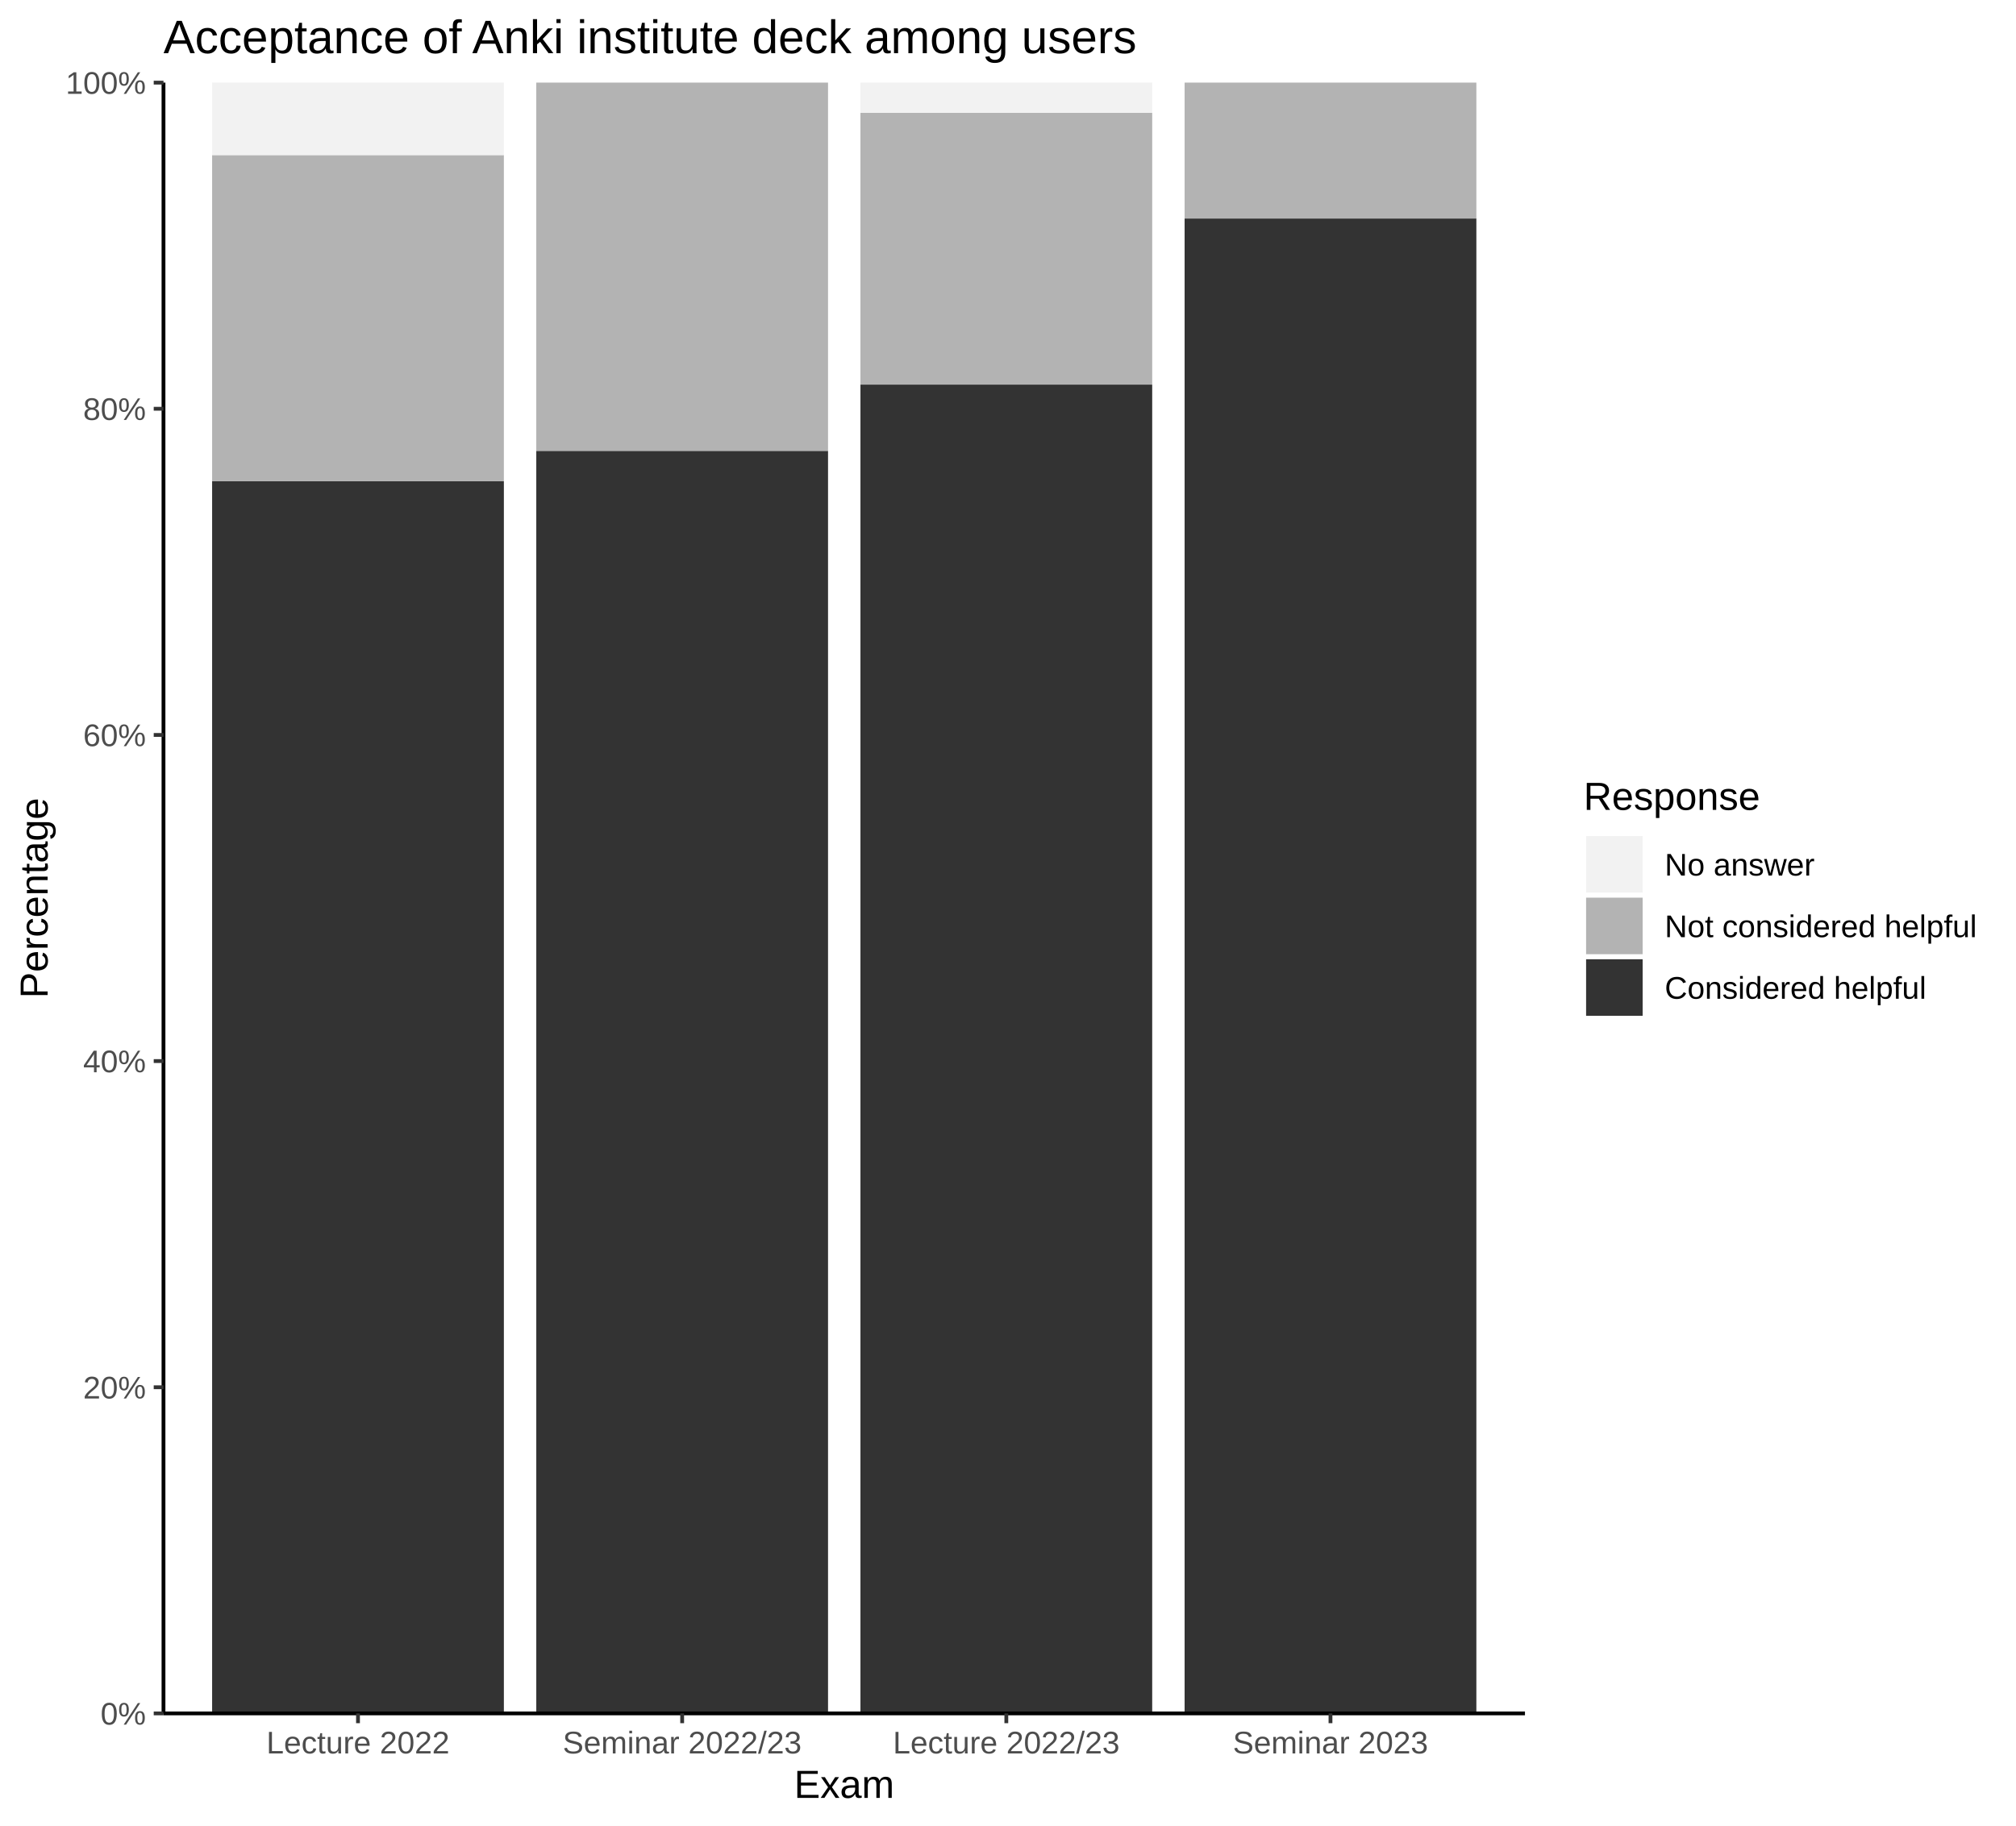
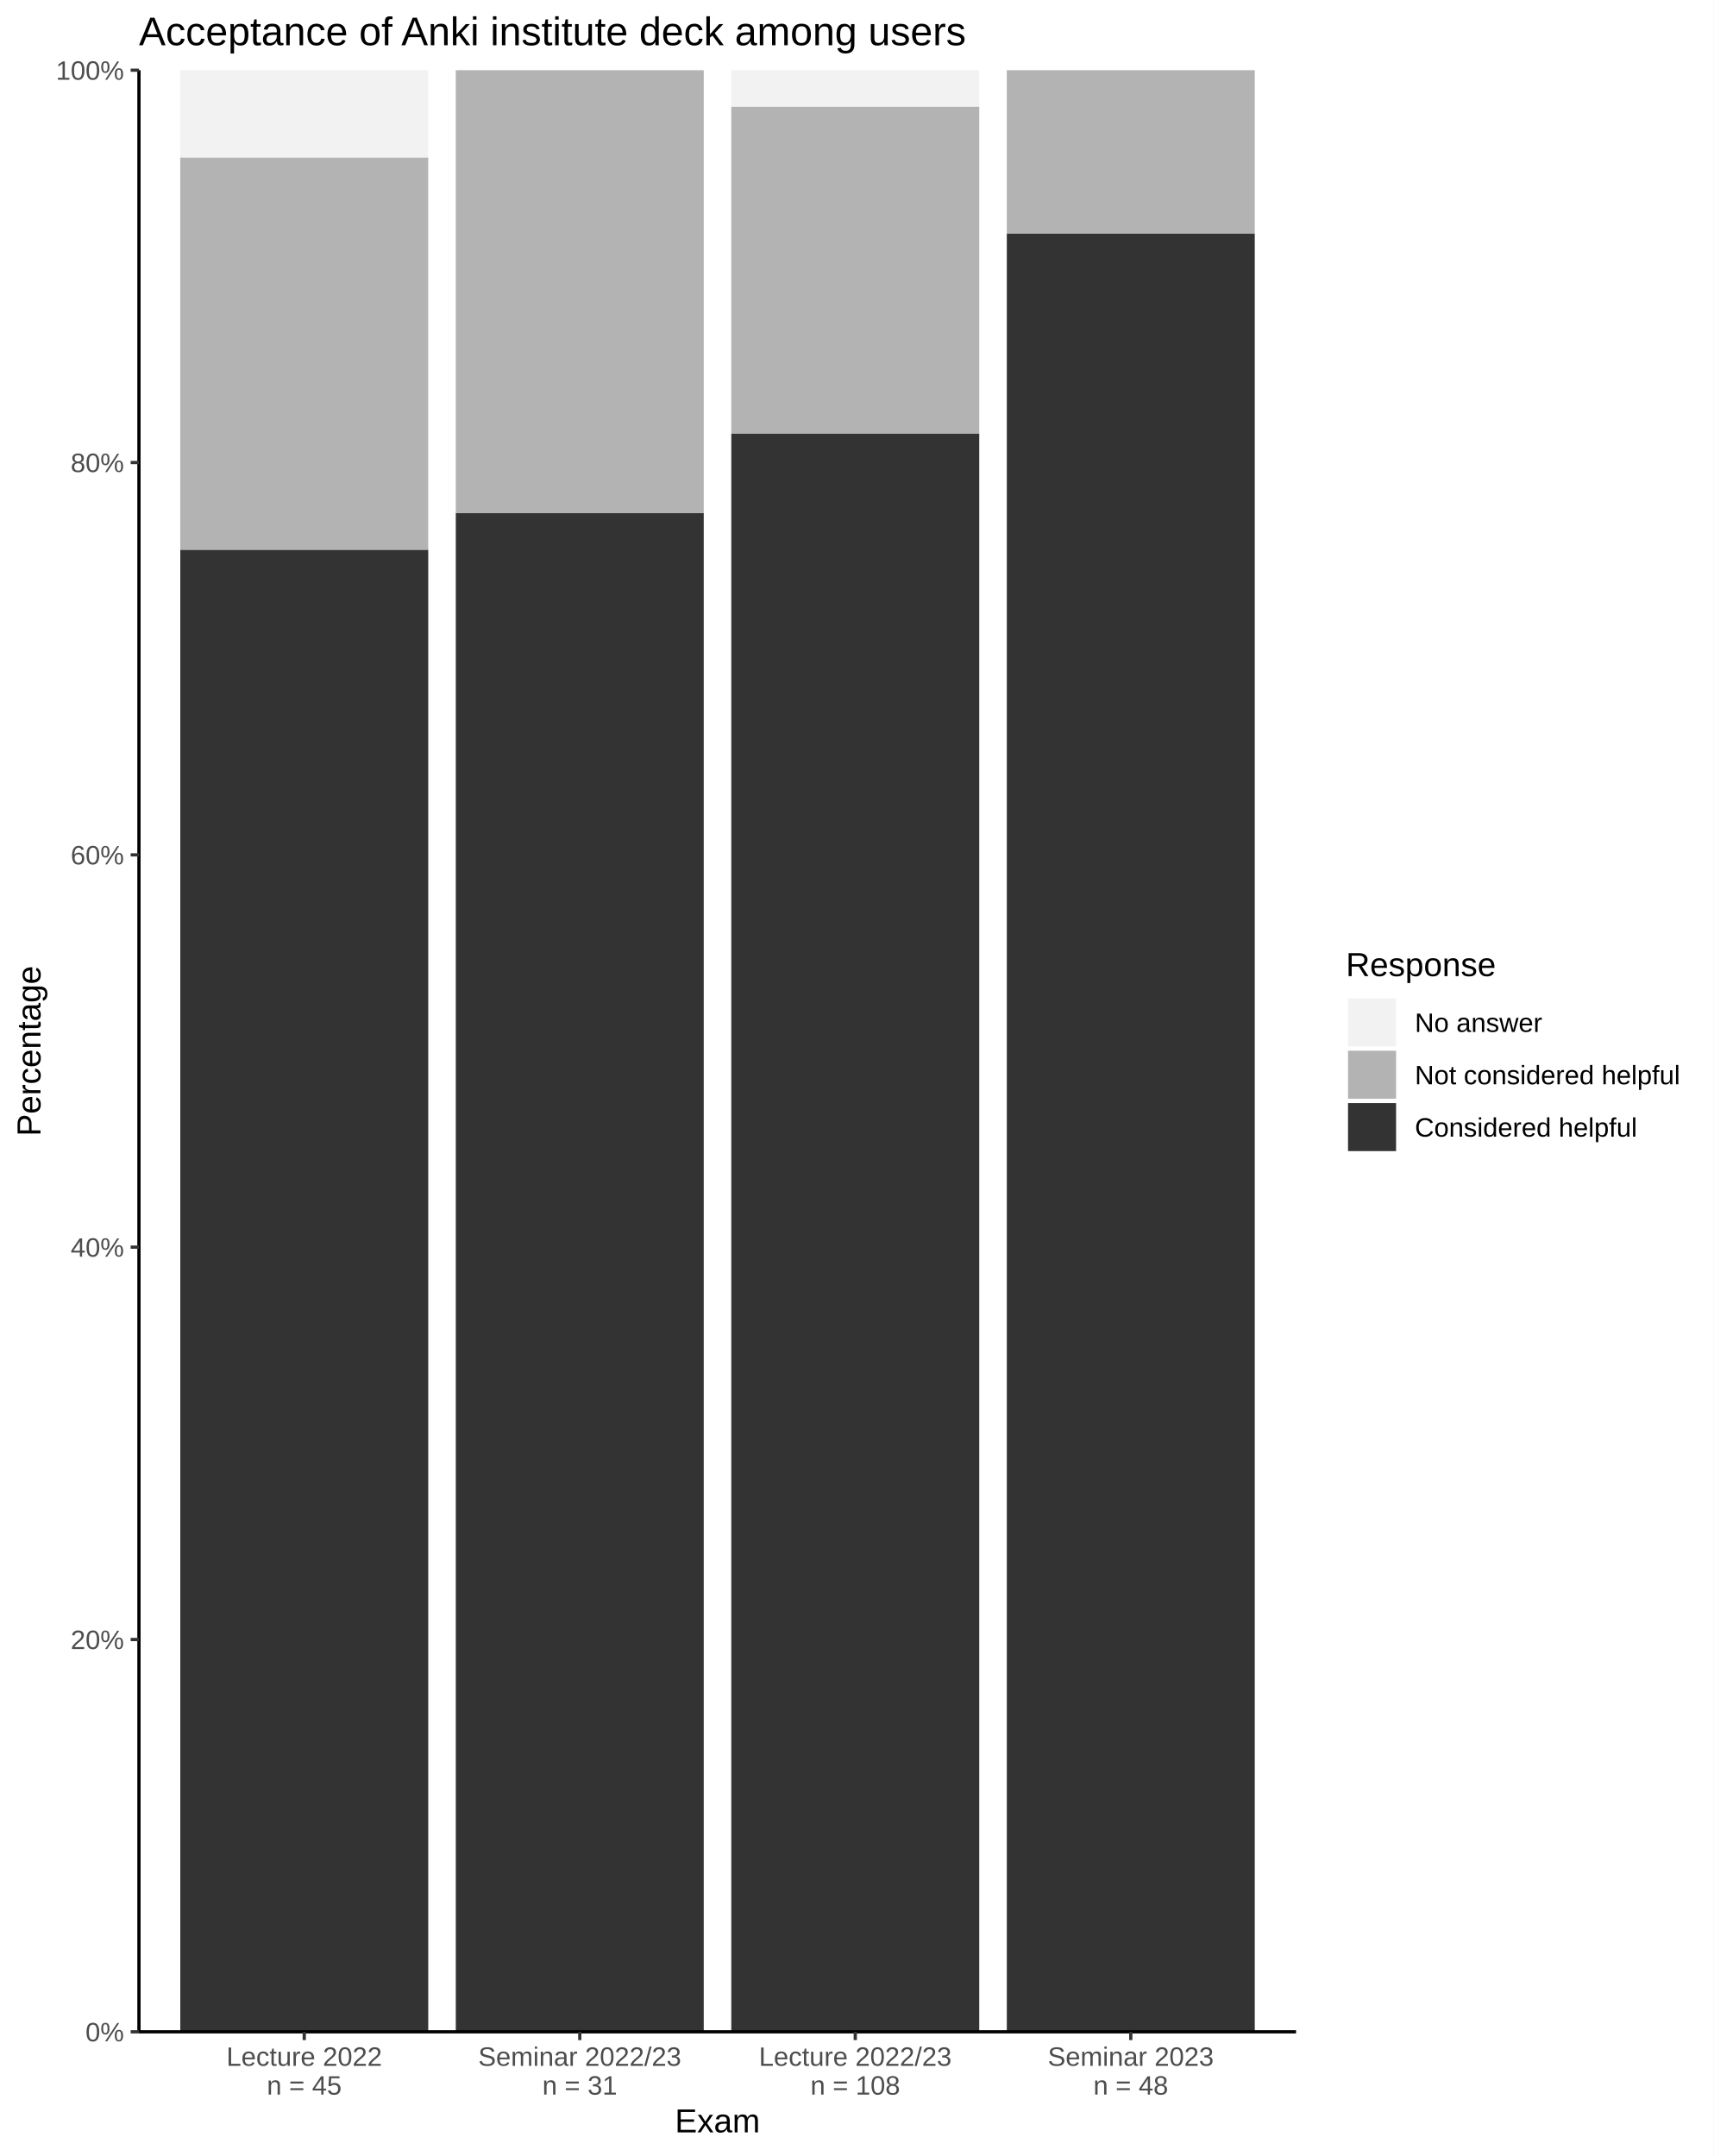
- <svg xmlns="http://www.w3.org/2000/svg" class="svglite" width="565.50pt" height="512.25pt" viewBox="0 0 565.50 512.25">
+ <svg xmlns="http://www.w3.org/2000/svg" class="svglite" width="565.50pt" height="711.75pt" viewBox="0 0 565.50 711.75">
  <defs>
    <style type="text/css">
    .svglite line, .svglite polyline, .svglite polygon, .svglite path, .svglite rect, .svglite circle {
      fill: none;
      stroke: #000000;
      stroke-linecap: round;
      stroke-linejoin: round;
      stroke-miterlimit: 10.00;
    }
    .svglite text {
      white-space: pre;
    }
  </style>
  </defs>
  <rect width="100%" height="100%" style="stroke: none; fill: #FFFFFF;" />
  <defs>
-     <clipPath id="cpMC4wMHw1NjUuNTB8MC4wMHw1MTIuMjU=">
-       <rect x="0.00" y="0.00" width="565.50" height="512.25" />
+     <clipPath id="cpMC4wMHw1NjUuNTB8MC4wMHw3MTEuNzU=">
+       <rect x="0.00" y="0.00" width="565.50" height="711.75" />
    </clipPath>
  </defs>
-   <g clip-path="url(#cpMC4wMHw1NjUuNTB8MC4wMHw1MTIuMjU=)">
-     <rect x="0.00" y="0.00" width="565.50" height="512.25" style="stroke-width: 1.07; stroke: #FFFFFF; fill: #FFFFFF;" />
+   <g clip-path="url(#cpMC4wMHw1NjUuNTB8MC4wMHw3MTEuNzU=)">
+     <rect x="0.00" y="0.00" width="565.50" height="711.75" style="stroke-width: 1.07; stroke: #FFFFFF; fill: #FFFFFF;" />
  </g>
  <defs>
-     <clipPath id="cpNDUuODZ8NDI3Ljc2fDIzLjE4fDQ4MC43NQ==">
-       <rect x="45.86" y="23.18" width="381.90" height="457.58" />
+     <clipPath id="cpNDUuODZ8NDI3Ljc2fDIzLjE4fDY3MC43NQ==">
+       <rect x="45.86" y="23.18" width="381.90" height="647.57" />
    </clipPath>
  </defs>
-   <g clip-path="url(#cpNDUuODZ8NDI3Ljc2fDIzLjE4fDQ4MC43NQ==)">
-     <rect x="45.86" y="23.18" width="381.90" height="457.58" style="stroke-width: 1.07; stroke: none; fill: #FFFFFF;" />
-     <rect x="59.50" y="135.03" width="81.84" height="345.72" style="stroke-width: 1.07; stroke: none; stroke-linecap: butt; stroke-linejoin: miter; fill: #333333;" />
-     <rect x="150.43" y="126.50" width="81.84" height="354.25" style="stroke-width: 1.07; stroke: none; stroke-linecap: butt; stroke-linejoin: miter; fill: #333333;" />
-     <rect x="241.36" y="107.91" width="81.84" height="372.84" style="stroke-width: 1.07; stroke: none; stroke-linecap: butt; stroke-linejoin: miter; fill: #333333;" />
-     <rect x="332.29" y="61.31" width="81.84" height="419.45" style="stroke-width: 1.07; stroke: none; stroke-linecap: butt; stroke-linejoin: miter; fill: #333333;" />
-     <rect x="59.50" y="43.51" width="81.84" height="91.52" style="stroke-width: 1.07; stroke: none; stroke-linecap: butt; stroke-linejoin: miter; fill: #B3B3B3;" />
-     <rect x="150.43" y="23.18" width="81.84" height="103.32" style="stroke-width: 1.07; stroke: none; stroke-linecap: butt; stroke-linejoin: miter; fill: #B3B3B3;" />
-     <rect x="241.36" y="31.65" width="81.84" height="76.26" style="stroke-width: 1.07; stroke: none; stroke-linecap: butt; stroke-linejoin: miter; fill: #B3B3B3;" />
-     <rect x="332.29" y="23.18" width="81.84" height="38.13" style="stroke-width: 1.07; stroke: none; stroke-linecap: butt; stroke-linejoin: miter; fill: #B3B3B3;" />
-     <rect x="59.50" y="23.18" width="81.84" height="20.34" style="stroke-width: 1.07; stroke: none; stroke-linecap: butt; stroke-linejoin: miter; fill: #F2F2F2;" />
+   <g clip-path="url(#cpNDUuODZ8NDI3Ljc2fDIzLjE4fDY3MC43NQ==)">
+     <rect x="45.86" y="23.18" width="381.90" height="647.57" style="stroke-width: 1.07; stroke: none; fill: #FFFFFF;" />
+     <rect x="59.50" y="181.47" width="81.84" height="489.28" style="stroke-width: 1.07; stroke: none; stroke-linecap: butt; stroke-linejoin: miter; fill: #333333;" />
+     <rect x="150.43" y="169.40" width="81.84" height="501.35" style="stroke-width: 1.07; stroke: none; stroke-linecap: butt; stroke-linejoin: miter; fill: #333333;" />
+     <rect x="241.36" y="143.10" width="81.84" height="527.65" style="stroke-width: 1.07; stroke: none; stroke-linecap: butt; stroke-linejoin: miter; fill: #333333;" />
+     <rect x="332.29" y="77.14" width="81.84" height="593.61" style="stroke-width: 1.07; stroke: none; stroke-linecap: butt; stroke-linejoin: miter; fill: #333333;" />
+     <rect x="59.50" y="51.96" width="81.84" height="129.51" style="stroke-width: 1.07; stroke: none; stroke-linecap: butt; stroke-linejoin: miter; fill: #B3B3B3;" />
+     <rect x="150.43" y="23.18" width="81.84" height="146.23" style="stroke-width: 1.07; stroke: none; stroke-linecap: butt; stroke-linejoin: miter; fill: #B3B3B3;" />
+     <rect x="241.36" y="35.17" width="81.84" height="107.93" style="stroke-width: 1.07; stroke: none; stroke-linecap: butt; stroke-linejoin: miter; fill: #B3B3B3;" />
+     <rect x="332.29" y="23.18" width="81.84" height="53.96" style="stroke-width: 1.07; stroke: none; stroke-linecap: butt; stroke-linejoin: miter; fill: #B3B3B3;" />
+     <rect x="59.50" y="23.18" width="81.84" height="28.78" style="stroke-width: 1.07; stroke: none; stroke-linecap: butt; stroke-linejoin: miter; fill: #F2F2F2;" />
    <rect x="150.43" y="23.18" width="81.84" height="0.00" style="stroke-width: 1.07; stroke: none; stroke-linecap: butt; stroke-linejoin: miter; fill: #F2F2F2;" />
-     <rect x="241.36" y="23.18" width="81.84" height="8.47" style="stroke-width: 1.07; stroke: none; stroke-linecap: butt; stroke-linejoin: miter; fill: #F2F2F2;" />
+     <rect x="241.36" y="23.18" width="81.84" height="11.99" style="stroke-width: 1.07; stroke: none; stroke-linecap: butt; stroke-linejoin: miter; fill: #F2F2F2;" />
    <rect x="332.29" y="23.18" width="81.84" height="0.00" style="stroke-width: 1.07; stroke: none; stroke-linecap: butt; stroke-linejoin: miter; fill: #F2F2F2;" />
  </g>
-   <g clip-path="url(#cpMC4wMHw1NjUuNTB8MC4wMHw1MTIuMjU=)">
-     <polyline points="45.86,480.75 45.86,23.18 " style="stroke-width: 1.07; stroke-linecap: butt;" />
-     <text x="40.93" y="483.90" text-anchor="end" style="font-size: 8.80px;fill: #4D4D4D; font-family: &quot;Arial&quot;;" textLength="12.72px" lengthAdjust="spacingAndGlyphs">0%</text>
-     <text x="40.93" y="392.39" text-anchor="end" style="font-size: 8.80px;fill: #4D4D4D; font-family: &quot;Arial&quot;;" textLength="17.62px" lengthAdjust="spacingAndGlyphs">20%</text>
-     <text x="40.93" y="300.87" text-anchor="end" style="font-size: 8.80px;fill: #4D4D4D; font-family: &quot;Arial&quot;;" textLength="17.62px" lengthAdjust="spacingAndGlyphs">40%</text>
-     <text x="40.93" y="209.36" text-anchor="end" style="font-size: 8.80px;fill: #4D4D4D; font-family: &quot;Arial&quot;;" textLength="17.62px" lengthAdjust="spacingAndGlyphs">60%</text>
-     <text x="40.93" y="117.84" text-anchor="end" style="font-size: 8.80px;fill: #4D4D4D; font-family: &quot;Arial&quot;;" textLength="17.62px" lengthAdjust="spacingAndGlyphs">80%</text>
+   <g clip-path="url(#cpMC4wMHw1NjUuNTB8MC4wMHw3MTEuNzU=)">
+     <polyline points="45.86,670.75 45.86,23.18 " style="stroke-width: 1.07; stroke-linecap: butt;" />
+     <text x="40.93" y="673.90" text-anchor="end" style="font-size: 8.80px;fill: #4D4D4D; font-family: &quot;Arial&quot;;" textLength="12.72px" lengthAdjust="spacingAndGlyphs">0%</text>
+     <text x="40.93" y="544.39" text-anchor="end" style="font-size: 8.80px;fill: #4D4D4D; font-family: &quot;Arial&quot;;" textLength="17.62px" lengthAdjust="spacingAndGlyphs">20%</text>
+     <text x="40.93" y="414.87" text-anchor="end" style="font-size: 8.80px;fill: #4D4D4D; font-family: &quot;Arial&quot;;" textLength="17.62px" lengthAdjust="spacingAndGlyphs">40%</text>
+     <text x="40.93" y="285.36" text-anchor="end" style="font-size: 8.80px;fill: #4D4D4D; font-family: &quot;Arial&quot;;" textLength="17.62px" lengthAdjust="spacingAndGlyphs">60%</text>
+     <text x="40.93" y="155.84" text-anchor="end" style="font-size: 8.80px;fill: #4D4D4D; font-family: &quot;Arial&quot;;" textLength="17.62px" lengthAdjust="spacingAndGlyphs">80%</text>
    <text x="40.93" y="26.33" text-anchor="end" style="font-size: 8.80px;fill: #4D4D4D; font-family: &quot;Arial&quot;;" textLength="22.51px" lengthAdjust="spacingAndGlyphs">100%</text>
-     <polyline points="43.12,480.75 45.86,480.75 " style="stroke-width: 1.07; stroke: #333333; stroke-linecap: butt;" />
-     <polyline points="43.12,389.24 45.86,389.24 " style="stroke-width: 1.07; stroke: #333333; stroke-linecap: butt;" />
-     <polyline points="43.12,297.72 45.86,297.72 " style="stroke-width: 1.07; stroke: #333333; stroke-linecap: butt;" />
-     <polyline points="43.12,206.21 45.86,206.21 " style="stroke-width: 1.07; stroke: #333333; stroke-linecap: butt;" />
-     <polyline points="43.12,114.69 45.86,114.69 " style="stroke-width: 1.07; stroke: #333333; stroke-linecap: butt;" />
+     <polyline points="43.12,670.75 45.86,670.75 " style="stroke-width: 1.07; stroke: #333333; stroke-linecap: butt;" />
+     <polyline points="43.12,541.24 45.86,541.24 " style="stroke-width: 1.07; stroke: #333333; stroke-linecap: butt;" />
+     <polyline points="43.12,411.72 45.86,411.72 " style="stroke-width: 1.07; stroke: #333333; stroke-linecap: butt;" />
+     <polyline points="43.12,282.21 45.86,282.21 " style="stroke-width: 1.07; stroke: #333333; stroke-linecap: butt;" />
+     <polyline points="43.12,152.69 45.86,152.69 " style="stroke-width: 1.07; stroke: #333333; stroke-linecap: butt;" />
    <polyline points="43.12,23.18 45.86,23.18 " style="stroke-width: 1.07; stroke: #333333; stroke-linecap: butt;" />
-     <polyline points="45.86,480.75 427.76,480.75 " style="stroke-width: 1.07; stroke-linecap: butt;" />
-     <polyline points="100.42,483.49 100.42,480.75 " style="stroke-width: 1.07; stroke: #333333; stroke-linecap: butt;" />
-     <polyline points="191.35,483.49 191.35,480.75 " style="stroke-width: 1.07; stroke: #333333; stroke-linecap: butt;" />
-     <polyline points="282.28,483.49 282.28,480.75 " style="stroke-width: 1.07; stroke: #333333; stroke-linecap: butt;" />
-     <polyline points="373.21,483.49 373.21,480.75 " style="stroke-width: 1.07; stroke: #333333; stroke-linecap: butt;" />
-     <text x="100.42" y="491.99" text-anchor="middle" style="font-size: 8.80px;fill: #4D4D4D; font-family: &quot;Arial&quot;;" textLength="51.39px" lengthAdjust="spacingAndGlyphs">Lecture 2022</text>
-     <text x="191.35" y="491.99" text-anchor="middle" style="font-size: 8.80px;fill: #4D4D4D; font-family: &quot;Arial&quot;;" textLength="67.04px" lengthAdjust="spacingAndGlyphs">Seminar 2022/23</text>
-     <text x="282.28" y="491.99" text-anchor="middle" style="font-size: 8.80px;fill: #4D4D4D; font-family: &quot;Arial&quot;;" textLength="63.63px" lengthAdjust="spacingAndGlyphs">Lecture 2022/23</text>
-     <text x="373.21" y="491.99" text-anchor="middle" style="font-size: 8.80px;fill: #4D4D4D; font-family: &quot;Arial&quot;;" textLength="54.80px" lengthAdjust="spacingAndGlyphs">Seminar 2023</text>
-     <text x="236.81" y="504.45" text-anchor="middle" style="font-size: 11.00px; font-family: &quot;Arial&quot;;" textLength="28.12px" lengthAdjust="spacingAndGlyphs">Exam</text>
-     <text transform="translate(13.36,251.97) rotate(-90)" text-anchor="middle" style="font-size: 11.00px; font-family: &quot;Arial&quot;;" textLength="56.28px" lengthAdjust="spacingAndGlyphs">Percentage</text>
-     <rect x="438.72" y="212.73" width="121.30" height="78.47" style="stroke-width: 1.07; stroke: none; fill: #FFFFFF;" />
-     <text x="444.20" y="227.24" style="font-size: 11.00px; font-family: &quot;Arial&quot;;" textLength="49.54px" lengthAdjust="spacingAndGlyphs">Response</text>
-     <rect x="444.20" y="233.88" width="17.28" height="17.28" style="stroke-width: 1.07; stroke: none; fill: #FFFFFF;" />
-     <rect x="444.91" y="234.59" width="15.86" height="15.86" style="stroke-width: 1.07; stroke: none; stroke-linecap: butt; stroke-linejoin: miter; fill: #F2F2F2;" />
-     <rect x="444.20" y="251.16" width="17.28" height="17.28" style="stroke-width: 1.07; stroke: none; fill: #FFFFFF;" />
-     <rect x="444.91" y="251.87" width="15.86" height="15.86" style="stroke-width: 1.07; stroke: none; stroke-linecap: butt; stroke-linejoin: miter; fill: #B3B3B3;" />
-     <rect x="444.20" y="268.44" width="17.28" height="17.28" style="stroke-width: 1.07; stroke: none; fill: #FFFFFF;" />
-     <rect x="444.91" y="269.15" width="15.86" height="15.86" style="stroke-width: 1.07; stroke: none; stroke-linecap: butt; stroke-linejoin: miter; fill: #333333;" />
-     <text x="466.96" y="245.67" style="font-size: 8.80px; font-family: &quot;Arial&quot;;" textLength="42.06px" lengthAdjust="spacingAndGlyphs">No answer</text>
-     <text x="466.96" y="262.95" style="font-size: 8.80px; font-family: &quot;Arial&quot;;" textLength="87.58px" lengthAdjust="spacingAndGlyphs">Not considered helpful</text>
-     <text x="466.96" y="280.23" style="font-size: 8.80px; font-family: &quot;Arial&quot;;" textLength="73.39px" lengthAdjust="spacingAndGlyphs">Considered helpful</text>
+     <polyline points="45.86,670.75 427.76,670.75 " style="stroke-width: 1.07; stroke-linecap: butt;" />
+     <polyline points="100.42,673.49 100.42,670.75 " style="stroke-width: 1.07; stroke: #333333; stroke-linecap: butt;" />
+     <polyline points="191.35,673.49 191.35,670.75 " style="stroke-width: 1.07; stroke: #333333; stroke-linecap: butt;" />
+     <polyline points="282.28,673.49 282.28,670.75 " style="stroke-width: 1.07; stroke: #333333; stroke-linecap: butt;" />
+     <polyline points="373.21,673.49 373.21,670.75 " style="stroke-width: 1.07; stroke: #333333; stroke-linecap: butt;" />
+     <text x="100.42" y="681.98" text-anchor="middle" style="font-size: 8.80px;fill: #4D4D4D; font-family: &quot;Arial&quot;;" textLength="51.39px" lengthAdjust="spacingAndGlyphs">Lecture 2022</text>
+     <text x="100.42" y="691.49" text-anchor="middle" style="font-size: 8.80px;fill: #4D4D4D; font-family: &quot;Arial&quot;;" textLength="24.72px" lengthAdjust="spacingAndGlyphs">n = 45</text>
+     <text x="191.35" y="681.98" text-anchor="middle" style="font-size: 8.80px;fill: #4D4D4D; font-family: &quot;Arial&quot;;" textLength="67.04px" lengthAdjust="spacingAndGlyphs">Seminar 2022/23</text>
+     <text x="191.35" y="691.49" text-anchor="middle" style="font-size: 8.80px;fill: #4D4D4D; font-family: &quot;Arial&quot;;" textLength="24.72px" lengthAdjust="spacingAndGlyphs">n = 31</text>
+     <text x="282.28" y="681.98" text-anchor="middle" style="font-size: 8.80px;fill: #4D4D4D; font-family: &quot;Arial&quot;;" textLength="63.63px" lengthAdjust="spacingAndGlyphs">Lecture 2022/23</text>
+     <text x="282.28" y="691.49" text-anchor="middle" style="font-size: 8.80px;fill: #4D4D4D; font-family: &quot;Arial&quot;;" textLength="29.62px" lengthAdjust="spacingAndGlyphs">n = 108</text>
+     <text x="373.21" y="681.98" text-anchor="middle" style="font-size: 8.80px;fill: #4D4D4D; font-family: &quot;Arial&quot;;" textLength="54.80px" lengthAdjust="spacingAndGlyphs">Seminar 2023</text>
+     <text x="373.21" y="691.49" text-anchor="middle" style="font-size: 8.80px;fill: #4D4D4D; font-family: &quot;Arial&quot;;" textLength="24.72px" lengthAdjust="spacingAndGlyphs">n = 48</text>
+     <text x="236.81" y="703.95" text-anchor="middle" style="font-size: 11.00px; font-family: &quot;Arial&quot;;" textLength="28.12px" lengthAdjust="spacingAndGlyphs">Exam</text>
+     <text transform="translate(13.36,346.96) rotate(-90)" text-anchor="middle" style="font-size: 11.00px; font-family: &quot;Arial&quot;;" textLength="56.28px" lengthAdjust="spacingAndGlyphs">Percentage</text>
+     <rect x="438.72" y="307.73" width="121.30" height="78.47" style="stroke-width: 1.07; stroke: none; fill: #FFFFFF;" />
+     <text x="444.20" y="322.24" style="font-size: 11.00px; font-family: &quot;Arial&quot;;" textLength="49.54px" lengthAdjust="spacingAndGlyphs">Response</text>
+     <rect x="444.20" y="328.88" width="17.28" height="17.28" style="stroke-width: 1.07; stroke: none; fill: #FFFFFF;" />
+     <rect x="444.91" y="329.59" width="15.86" height="15.86" style="stroke-width: 1.07; stroke: none; stroke-linecap: butt; stroke-linejoin: miter; fill: #F2F2F2;" />
+     <rect x="444.20" y="346.16" width="17.28" height="17.28" style="stroke-width: 1.07; stroke: none; fill: #FFFFFF;" />
+     <rect x="444.91" y="346.87" width="15.86" height="15.86" style="stroke-width: 1.07; stroke: none; stroke-linecap: butt; stroke-linejoin: miter; fill: #B3B3B3;" />
+     <rect x="444.20" y="363.44" width="17.28" height="17.28" style="stroke-width: 1.07; stroke: none; fill: #FFFFFF;" />
+     <rect x="444.91" y="364.15" width="15.86" height="15.86" style="stroke-width: 1.07; stroke: none; stroke-linecap: butt; stroke-linejoin: miter; fill: #333333;" />
+     <text x="466.96" y="340.67" style="font-size: 8.80px; font-family: &quot;Arial&quot;;" textLength="42.06px" lengthAdjust="spacingAndGlyphs">No answer</text>
+     <text x="466.96" y="357.95" style="font-size: 8.80px; font-family: &quot;Arial&quot;;" textLength="87.58px" lengthAdjust="spacingAndGlyphs">Not considered helpful</text>
+     <text x="466.96" y="375.23" style="font-size: 8.80px; font-family: &quot;Arial&quot;;" textLength="73.39px" lengthAdjust="spacingAndGlyphs">Considered helpful</text>
    <text x="45.86" y="14.93" style="font-size: 13.20px; font-family: &quot;Arial&quot;;" textLength="272.77px" lengthAdjust="spacingAndGlyphs">Acceptance of Anki institute deck among users</text>
  </g>
</svg>
